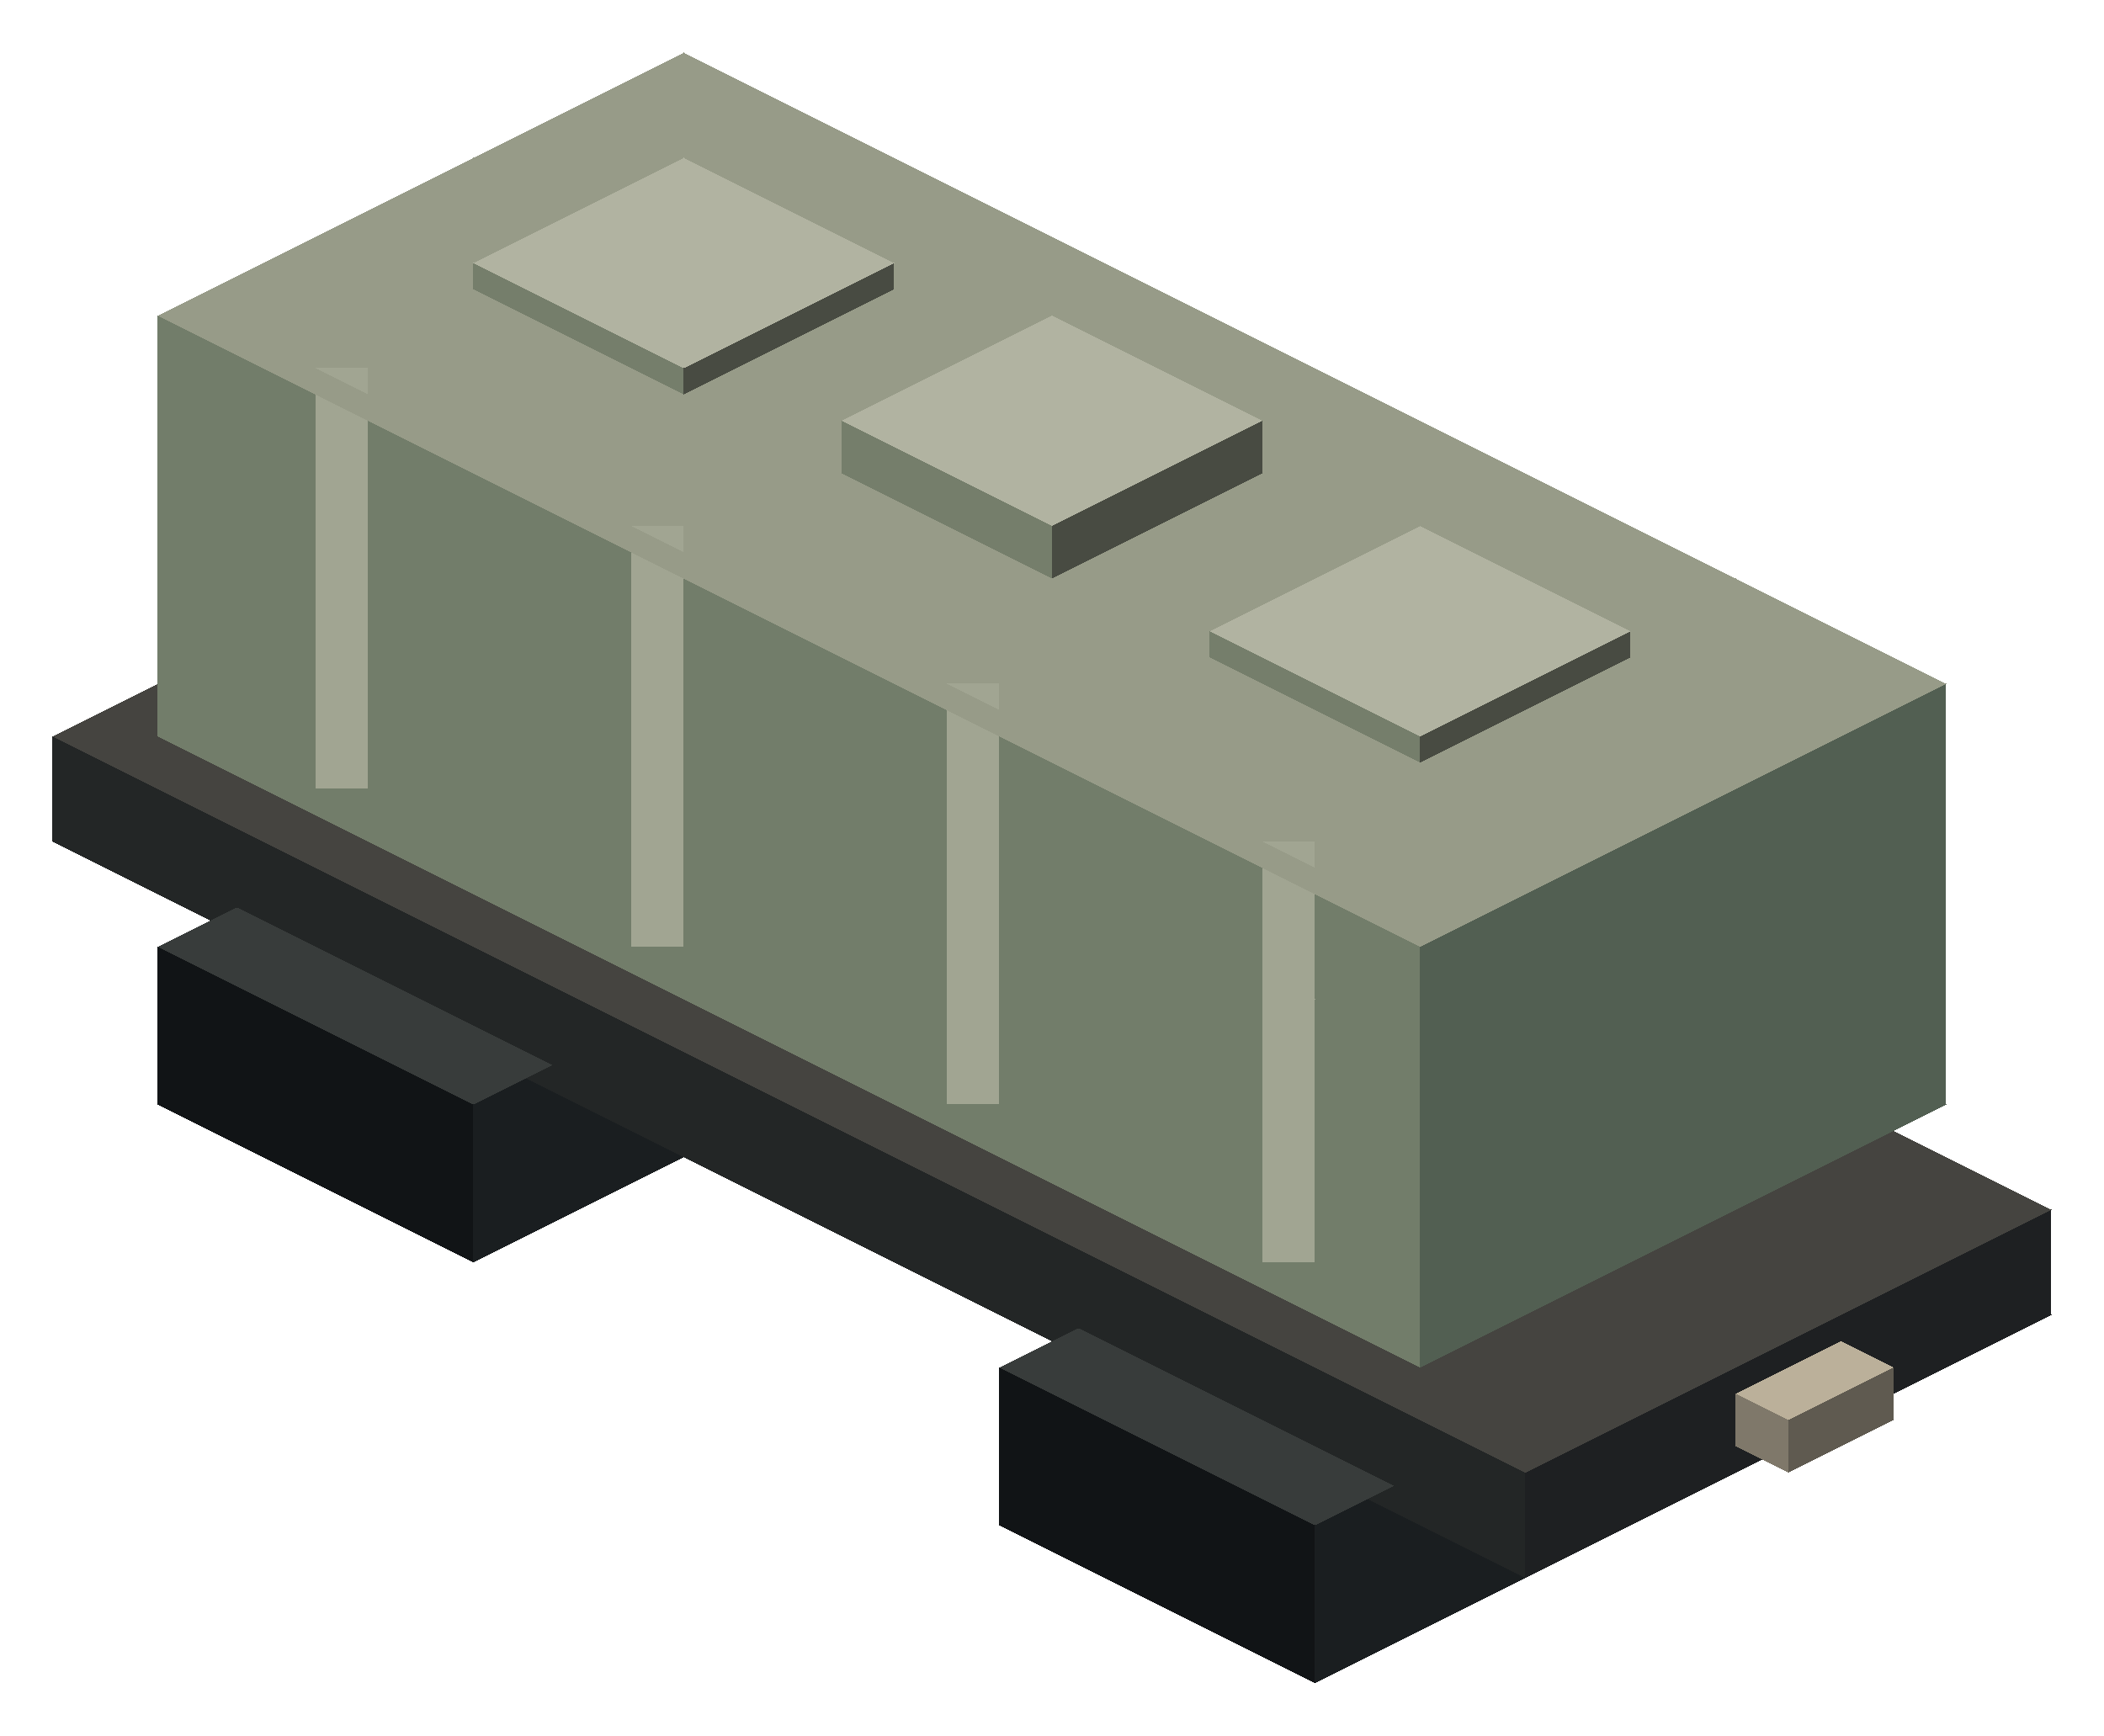
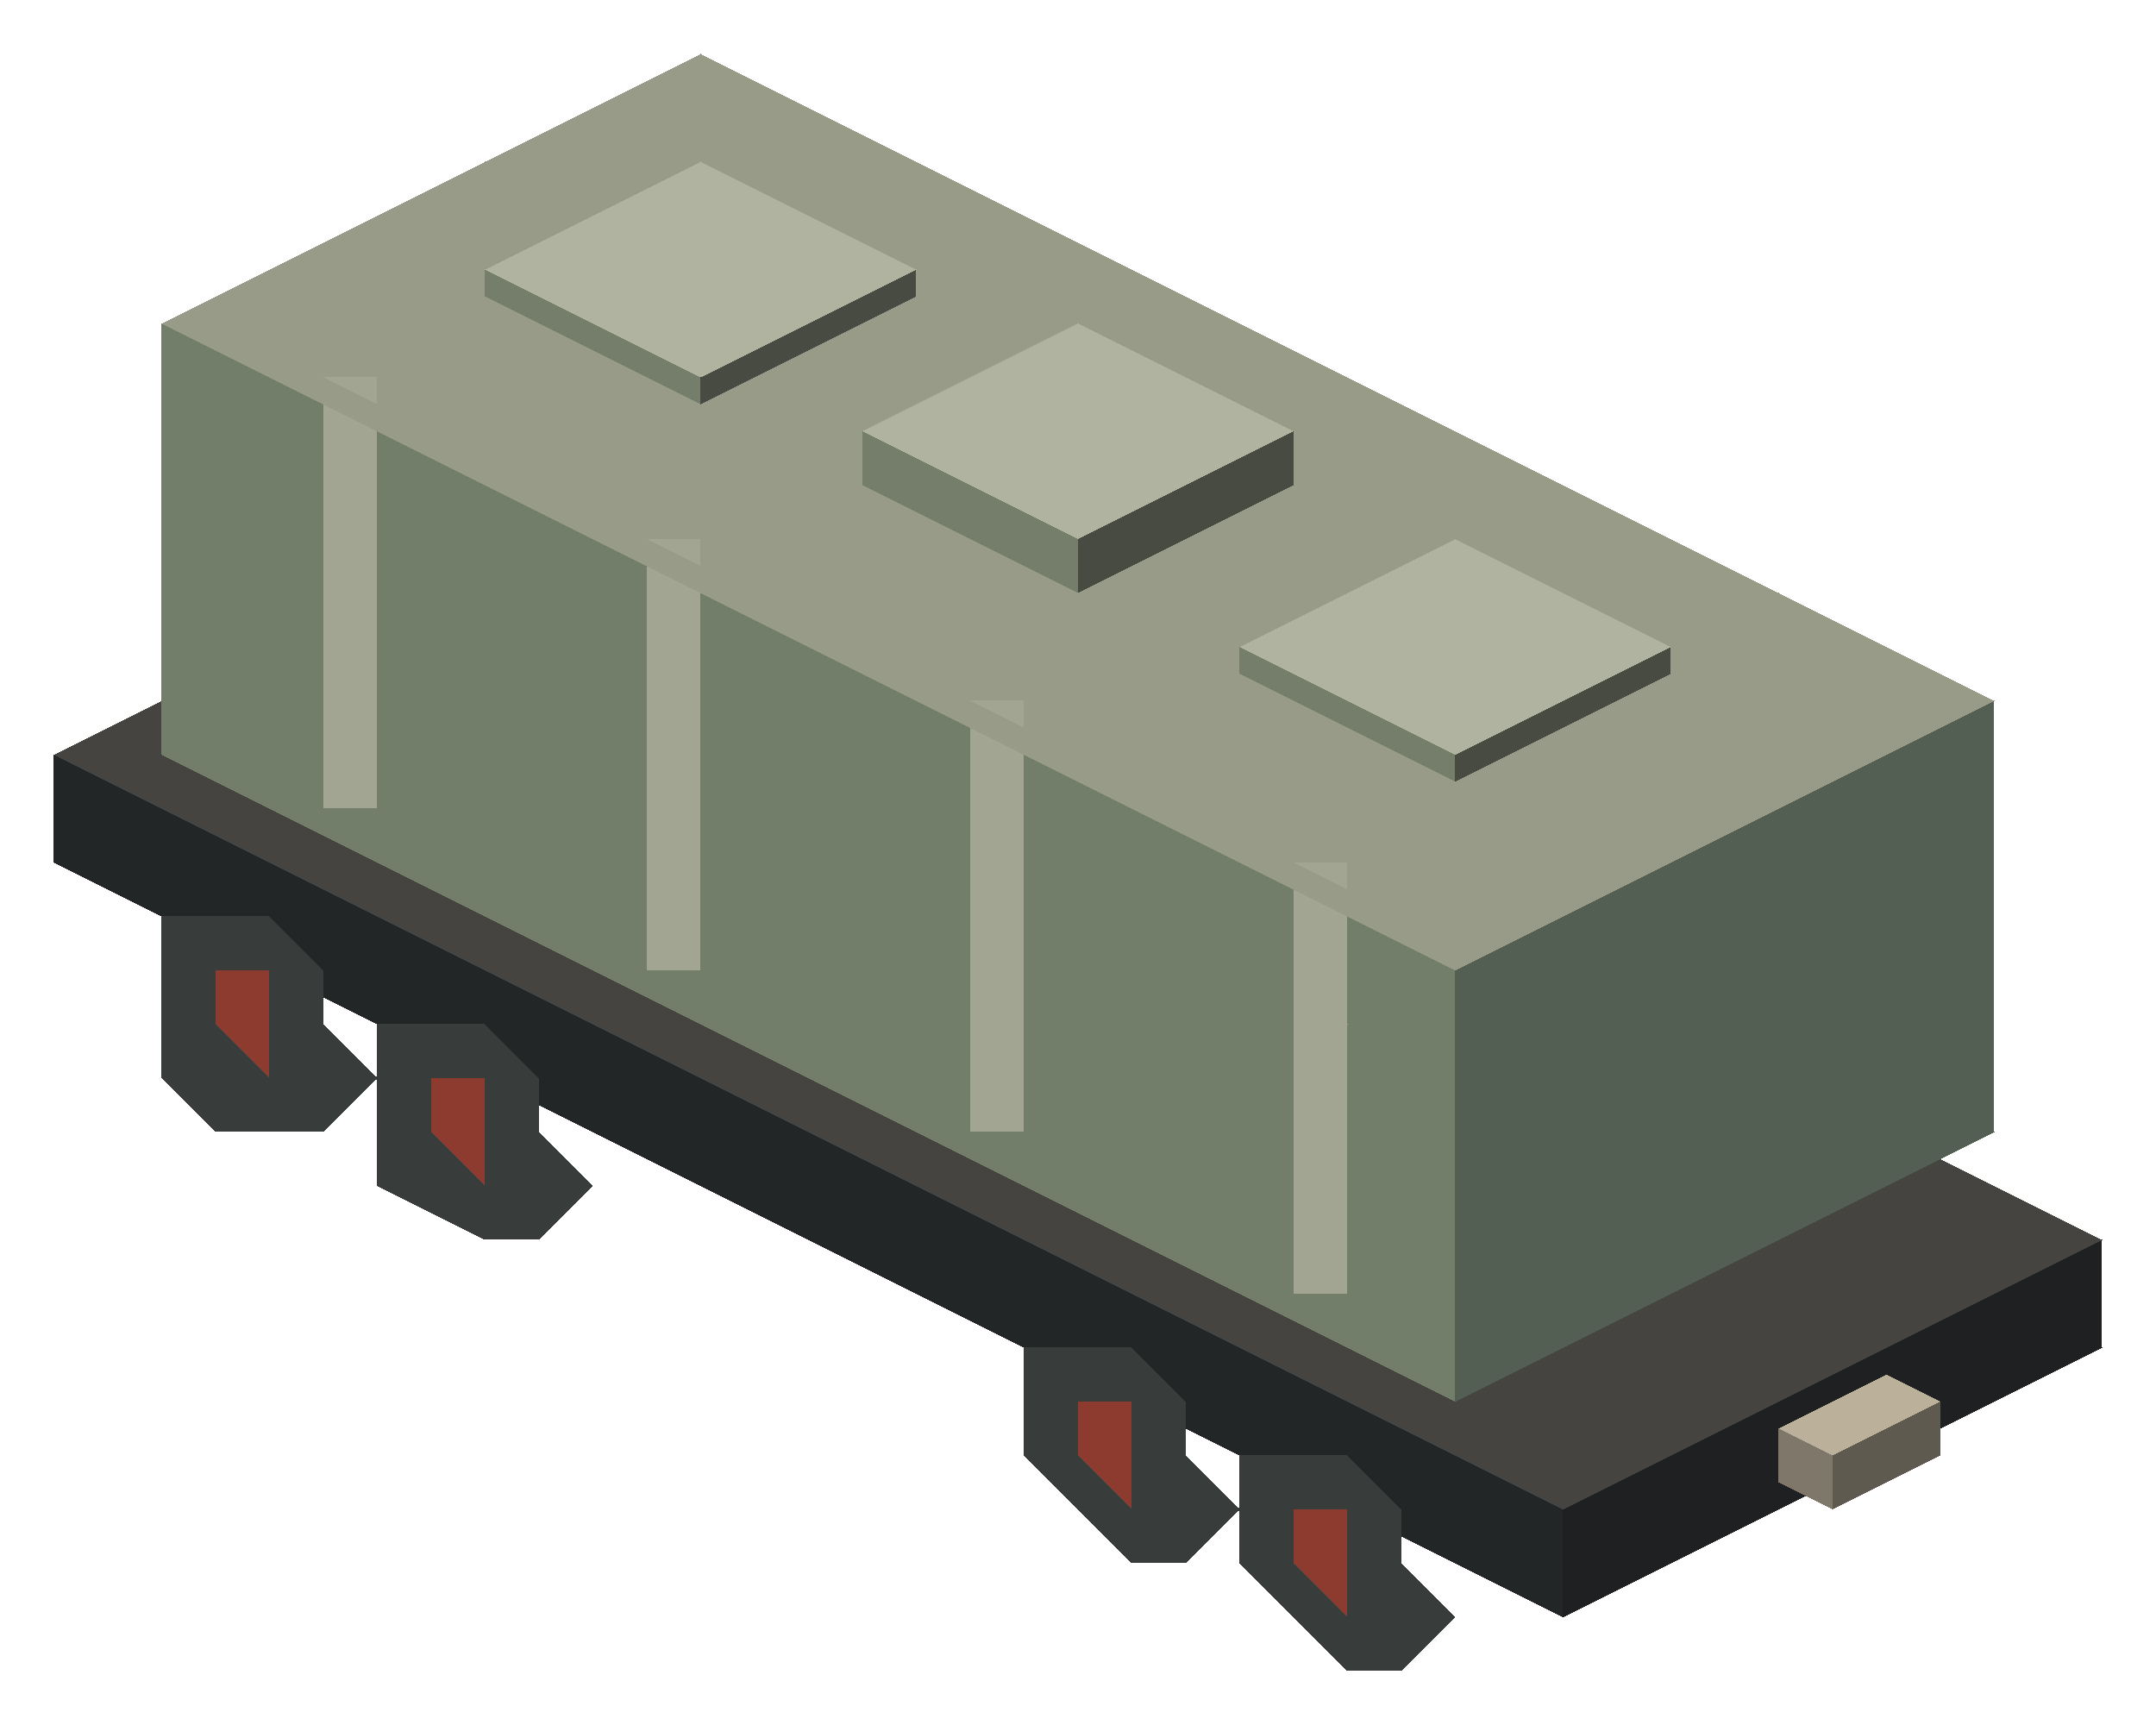
- <svg xmlns="http://www.w3.org/2000/svg" width="40" height="33" viewBox="0 0 40 33" shape-rendering="crispEdges" data-template="railyard-car-hopper" data-anchor-x="6" data-anchor-y="16" data-length-m="14">
+ <svg xmlns="http://www.w3.org/2000/svg" width="40" height="32" viewBox="0 0 40 32" shape-rendering="crispEdges" data-template="railyard-car-hopper" data-anchor-x="6" data-anchor-y="16" data-length-m="14">
  <g id="silhouette-underlays">
    <path d="M4,12 6,11 8,12 8,13 6,14 4,13Z" fill="#5f5a50" />
-     <path d="M3,18 15,12 21,15 21,18 9,24 3,21Z" fill="#1a1e20" />
-     <path d="M19,26 31,20 37,23 37,26 25,32 19,29Z" fill="#1a1e20" />
+     <path d="M6,16 12,13 18,16 18,17 12,20 6,17Z" fill="#1a1e20" />
+     <path d="M22,24 28,21 34,24 34,25 28,28 22,25Z" fill="#1a1e20" />
    <path d="M1,14 11,9 39,23 39,25 29,30 1,16Z" fill="#1e2022" />
    <path d="M8,14 14,11 19,14 19,18 13,21 8,18Z" fill="#484b42" />
    <path d="M18,19 24,16 29,19 29,23 23,26 18,23Z" fill="#484b42" />
    <path d="M3,6 13,1 37,13 37,21 27,26 3,14Z" fill="#525f52" />
    <path d="M9,5 13,3 17,5 17,6 13,8 9,6Z" fill="#484b42" />
    <path d="M16,8 20,6 24,8 24,9 20,11 16,9Z" fill="#484b42" />
    <path d="M23,12 27,10 31,12 31,13 27,15 23,13Z" fill="#484b42" />
    <path d="M32,26 34,25 36,26 36,27 34,28 32,27Z" fill="#5f5a50" />
  </g>
  <g id="coupler">
</g>
  <g id="trucks">
-     <path d="M3,18 9,21 9,24 3,21ZM19,26 25,29 25,32 19,29Z" fill="#111416" />
-     <path d="M13,22 9,24 9,21 10,20.5ZM29,30 29,30 25,32 25,29 26,28.5Z" fill="#1a1e20" />
-     <path d="M4.5,17.25 10.5,20.25 9,21 3,18ZM20.5,25.25 26.5,28.25 25,29 19,26Z" fill="#383c3b" />
+ </g>
+   <g id="wheels">
+     <path d="M4,21 3,20 3,19ZM4,21 3,19 3,18ZM4,21 3,18 3,17ZM4,21 3,17 4,17ZM4,21 4,17 5,17ZM4,21 4,17 5,17ZM4.4,19.4 4,21 4,19ZM4.4,19.4 4,19 4,17 5,17ZM4.4,19.4 4,19 4,17 5,17ZM4.4,19.4 4,19 4,17 5,17ZM4.75,18 4,18 4,17 5,17ZM4.75,18 4.4,19.4 4,19 4,18ZM4.75,18 4.4,19.4 4,19 4,18ZM4,21 5,17 6,18ZM4,21 5,17 6,18ZM4.8,19.8 4,21 4.4,19.4ZM4.8,19.8 4.4,19.4 5,17 6,18ZM4.8,19.8 4.4,19.4 5,17 6,18ZM4.8,19.8 4.4,19.4 5,17 6,18ZM6,18 4.75,18 5,17 6,18ZM4.8,19.8 4.4,19.4 4.75,18 6,18 6,18ZM5,19.5 5,18 6,18 6,18ZM5,19.5 4.8,19.8 4.4,19.4 4.75,18 5,18ZM4,21 6,18 6,19ZM4,21 6,18 6,19ZM5,20 4,21 4.8,19.8ZM5,20 4.8,19.8 6,18 6,19ZM5,20 4.8,19.8 6,18 6,19ZM5,20 4.8,19.8 6,18 6,19ZM5,20 4.8,19.8 6,18 6,19ZM5,20 5,20 5,19.5 6,18 6,19ZM5,20 5,20 4.8,19.8 5,19.5ZM4,21 6,19 7,20ZM6,21 4,21 7,20ZM9,23 7,22 7,21ZM9,23 7,21 7,20ZM9,23 7,20 7,19ZM9,23 7,19 8,19ZM9,23 7,19 8,19ZM8.667,21.667 9,23 8,21ZM8.667,21.667 8,21 7,19 8,19ZM8,19 8,21 8,21 7,19 8,19ZM8.667,21.667 8,21 8,21 8,19 8,19ZM8.667,21.667 8,21 8,21 8,19 8,19ZM8.25,20 8,20 8,19 8,19ZM8.25,20 8.667,21.667 8,21 8,21 8,20ZM8.25,20 8.667,21.667 8,21 8,21 8,20ZM9,23 8,19 9,19ZM9,23 8,19 9,19ZM9,22 9,23 8.667,21.667ZM9,22 8.667,21.667 8,19 9,19ZM9,22 8.667,21.667 8,19 9,19ZM9,22 8.667,21.667 8,19 9,19ZM9,20 8.25,20 8,19 9,19ZM9,20 9,22 8.667,21.667 8.25,20ZM9,20 9,22 8.667,21.667 8.25,20ZM9,23 9,19 10,20ZM9,23 10,20 10,21ZM9,23 10,21 11,22ZM10,23 9,23 11,22Z" fill="#383c3b" />
+     <path d="M5,20 5,20 5,20 4,19 4,19 4,18 4,18 4,18 5,18 5,18 5,19 5,19ZM9,22 9,22 9,22 8,21 8,21 8,20 8,20 8,20 9,20 9,20 9,21 9,21Z" fill="#8c3b2e" />
+   </g>
+   <g id="trucks">
+ </g>
+   <g id="wheels">
+     <path d="M20,28 19,27 19,26ZM21,29 20,28 19,26ZM21,29 19,26 19,25ZM21,29 19,25 20,25ZM21,29 19,25 20,25ZM20.667,27.667 21,29 20,27ZM20.667,27.667 20,27 19,25 20,25ZM20,25 20,27 20,27 19,25 20,25ZM20.667,27.667 20,27 20,27 20,25 20,25ZM20.667,27.667 20,27 20,27 20,25 20,25ZM20.25,26 20,26 20,25 20,25ZM20.25,26 20.667,27.667 20,27 20,27 20,26ZM20.25,26 20.667,27.667 20,27 20,27 20,26ZM21,29 20,25 21,25ZM21,29 20,25 21,25ZM21,28 21,29 20.667,27.667ZM21,28 20.667,27.667 20,25 21,25ZM21,28 20.667,27.667 20,25 21,25ZM21,28 20.667,27.667 20,25 21,25ZM21,26 20.25,26 20,25 21,25ZM21,26 21,28 20.667,27.667 20.25,26ZM21,26 21,28 20.667,27.667 20.25,26ZM21,29 21,25 22,26ZM21,29 22,26 22,27ZM21,29 22,27 23,28ZM22,29 21,29 23,28ZM24,30 23,29 23,28ZM25,31 24,30 23,28ZM25,31 23,28 23,27ZM25,31 23,27 24,27ZM25,31 23,27 24,27ZM24.667,29.667 25,31 24,29ZM24.667,29.667 24,29 23,27 24,27ZM24,27 24,29 24,29 23,27 24,27ZM24.667,29.667 24,29 24,29 24,27 24,27ZM24.667,29.667 24,29 24,29 24,27 24,27ZM24.25,28 24,28 24,27 24,27ZM24.25,28 24.667,29.667 24,29 24,29 24,28ZM24.25,28 24.667,29.667 24,29 24,29 24,28ZM25,31 24,27 25,27ZM25,31 24,27 25,27ZM25,30 25,31 24.667,29.667ZM25,30 24.667,29.667 24,27 25,27ZM25,30 24.667,29.667 24,27 25,27ZM25,30 24.667,29.667 24,27 25,27ZM25,28 24.25,28 24,27 25,27ZM25,28 25,30 24.667,29.667 24.25,28ZM25,28 25,30 24.667,29.667 24.25,28ZM25,31 25,27 26,28ZM25,31 26,28 26,29ZM25,31 26,29 27,30ZM26,31 25,31 27,30Z" fill="#383c3b" />
+     <path d="M21,28 21,28 21,28 20,27 20,27 20,26 20,26 20,26 21,26 21,26 21,27 21,27ZM25,30 25,30 25,30 24,29 24,29 24,28 24,28 24,28 25,28 25,28 25,29 25,29Z" fill="#8c3b2e" />
  </g>
  <g id="underframe">
-     <path d="M1,15.5 1,14 29,28 29,29.5ZM26.5,28.25 29,29.5 29,30 26,28.5ZM10.5,20.25 17.615,23.808 20.5,25.25 20,25.5 10,20.5ZM1,15.5 4.5,17.25 4,17.5 1,16Z" fill="#232626" />
+     <path d="M1,14 2.429,14.714 3,17 1,16ZM2.429,14.714 7,17 3,17 3,17ZM5,17 5,17 6,17 7,19 7,19ZM7,19 6,17 7,17 11,19 7,19 7,19ZM9,19 9,19 11,19 17.667,22.333 19,25 11,21ZM17.667,22.333 23,25 19,25 19,25ZM21,25 21,25 22,25 23,27 23,27ZM23,27 22,25 23,25 27,27 23,27 23,27ZM25,27 25,27 27,27 29,28 29,30 27,29ZM26,28 26,28 27,29 26,28.5ZM22,26 22,26 23,27 22,26.5ZM10,20 10,20 11,21 10,20.5ZM6,18 6,18 7,19 6,18.5Z" fill="#232626" />
    <path d="M34,26 33,26.5 32.5,26.25 34,25.5ZM39,24.5 36,26 34.5,25.25 39,23ZM35,25.5 34,26 34,25.5 34.5,25.25ZM36,26 39,24.5 39,25 36,26.5ZM33.5,27.75 29,30 29,28 31.5,26.75ZM33,26.5 33,27.5 31.5,26.75 32.5,26.25Z" fill="#1e2022" />
    <path d="M2,13.5 8,16.5 8,17.5 1,14ZM3,14 2,13.5 3,13ZM35,22 36,21.5 39,23 38,23.5ZM28.455,25.273 35,22 38,23.5 31.182,26.909ZM27.545,25.727 28.455,25.273 31.182,26.909 30.273,27.364ZM27,26 27.545,25.727 30.273,27.364 29,28 27,27ZM13,19 27,26 27,27 13,20ZM8,16.5 13,19 13,20 8,17.5Z" fill="#454440" />
  </g>
  <g id="discharge-bays">
</g>
  <g id="body">
    <path d="M3,7 3,6 5,7ZM7,10 7,8 11,10ZM13,13 13,11 17,13ZM19,16 19,14 23,16ZM25,17 27,18 27,26 25,25ZM25,24 25,25 23,24ZM19,16 23,16 24,16.5 24,24 23,24 19,22ZM19,21 19,22 17,21ZM13,13 17,13 18,13.5 18,21 17,21 13,19ZM13,18 13,19 11,18ZM7,10 11,10 12,10.5 12,18 11,18 7,16ZM7,15 7,16 5,15ZM3,7 5,7 6,7.5 6,15 5,15 3,14Z" fill="#727d6a" />
    <path d="M37,21 27,26 27,18 37,13Z" fill="#525f52" />
    <path d="M9,3 9,7 5,7 3,6ZM18,5 19.5,4.25 25,7 22,7ZM14,7 18,5 20,6 18,7 14,7ZM11,2 13,1 13,1 13,3ZM9,5 9,3 11,2 13,3ZM17,5 13,3 13,1 19,4ZM17,5 19,4 19.5,4.25 17,5.5ZM9,5.5 12,7 9,7ZM7,7 9,7 9,9 7,8ZM16,8.5 13.5,7.25 14,7 16,7ZM26.5,7.75 31,10 22,10ZM16,8 16,7 18,7ZM24,8 22,7 25,7 25.5,7.25ZM24,8 25.5,7.25 26.5,7.75 24,9ZM13,7.5 13.5,7.25 16,8.5 16,10 13,10ZM16,9 18,10 16,10ZM9,7 12,7 13,7.5 13,10 11,10 9,9ZM13,10 16,10 16,12.5 13,11ZM33.5,11.25 37,13 37,13 30,13ZM23.5,11.75 21,10.5 22,10 27,10 27,10ZM27,10 27,10 31,10 33,11 31,12ZM31,12 33,11 33.5,11.25 31,12.5ZM20,11 21,10.5 23,11.5 23,13 20,13ZM23,12 23,12 23,11.5 23.5,11.75ZM23,12.5 24,13 23,13ZM16,10 18,10 20,11 20,13 17,13 16,12.5ZM19,13 23,13 23,16 19,14ZM27.5,14.25 30,13 37,13 31,16 31,16ZM27,14.5 27.5,14.25 31,16 31,16 27,16ZM23,13 24,13 27,14.5 27,16 23,16 23,16ZM25,16 31,16 27,18 25,17ZM24,16 25,16.5 25,17 23,16ZM18,13 19,13.5 19,14 17,13ZM12,10 13,10.5 13,11 11,10ZM6,7 7,7.5 7,8 5,7Z" fill="#979b88" />
    <path d="M6,7 6,7 7,7 7,7.5ZM6,7.5 7,8 7,15 6,15ZM12,10 12,10 13,10 13,10.5ZM12,10.5 13,11 13,18 12,18ZM18,13 18,13 19,13 19,13.5ZM18,13.5 19,14 19,21 18,21ZM24,16 24,16 25,16 25,16.5ZM24,19.5 25,19 25,24 24,24ZM24,19.5 24,16.5 25,17 25,19Z" fill="#a1a592" />
  </g>
  <g id="roof-hatches">
    <path d="M9,5.5 9,5 13,7 13,7.5ZM16,8 20,10 20,11 16,9ZM23,12.5 23,12 27,14 27,14.5Z" fill="#757e6b" />
    <path d="M17,5.5 13,7.5 13,7 17,5ZM24,9 20,11 20,10 24,8ZM31,12.5 27,14.5 27,14 31,12Z" fill="#484b42" />
    <path d="M13,3 17,5 13,7 9,5ZM20,6 24,8 20,10 16,8ZM27,10 31,12 27,14 23,12Z" fill="#b1b3a1" />
  </g>
  <g id="coupler">
    <path d="M34,27.5 34,28 33.5,27.75ZM33,26.5 34,27 34,27.5 33.5,27.75 33,27.5Z" fill="#7f786a" />
    <path d="M36,27 34,28 34,27 36,26Z" fill="#5f5a50" />
    <path d="M35,25.5 36,26 34,27 33,26.5Z" fill="#bbb09a" />
  </g>
</svg>
